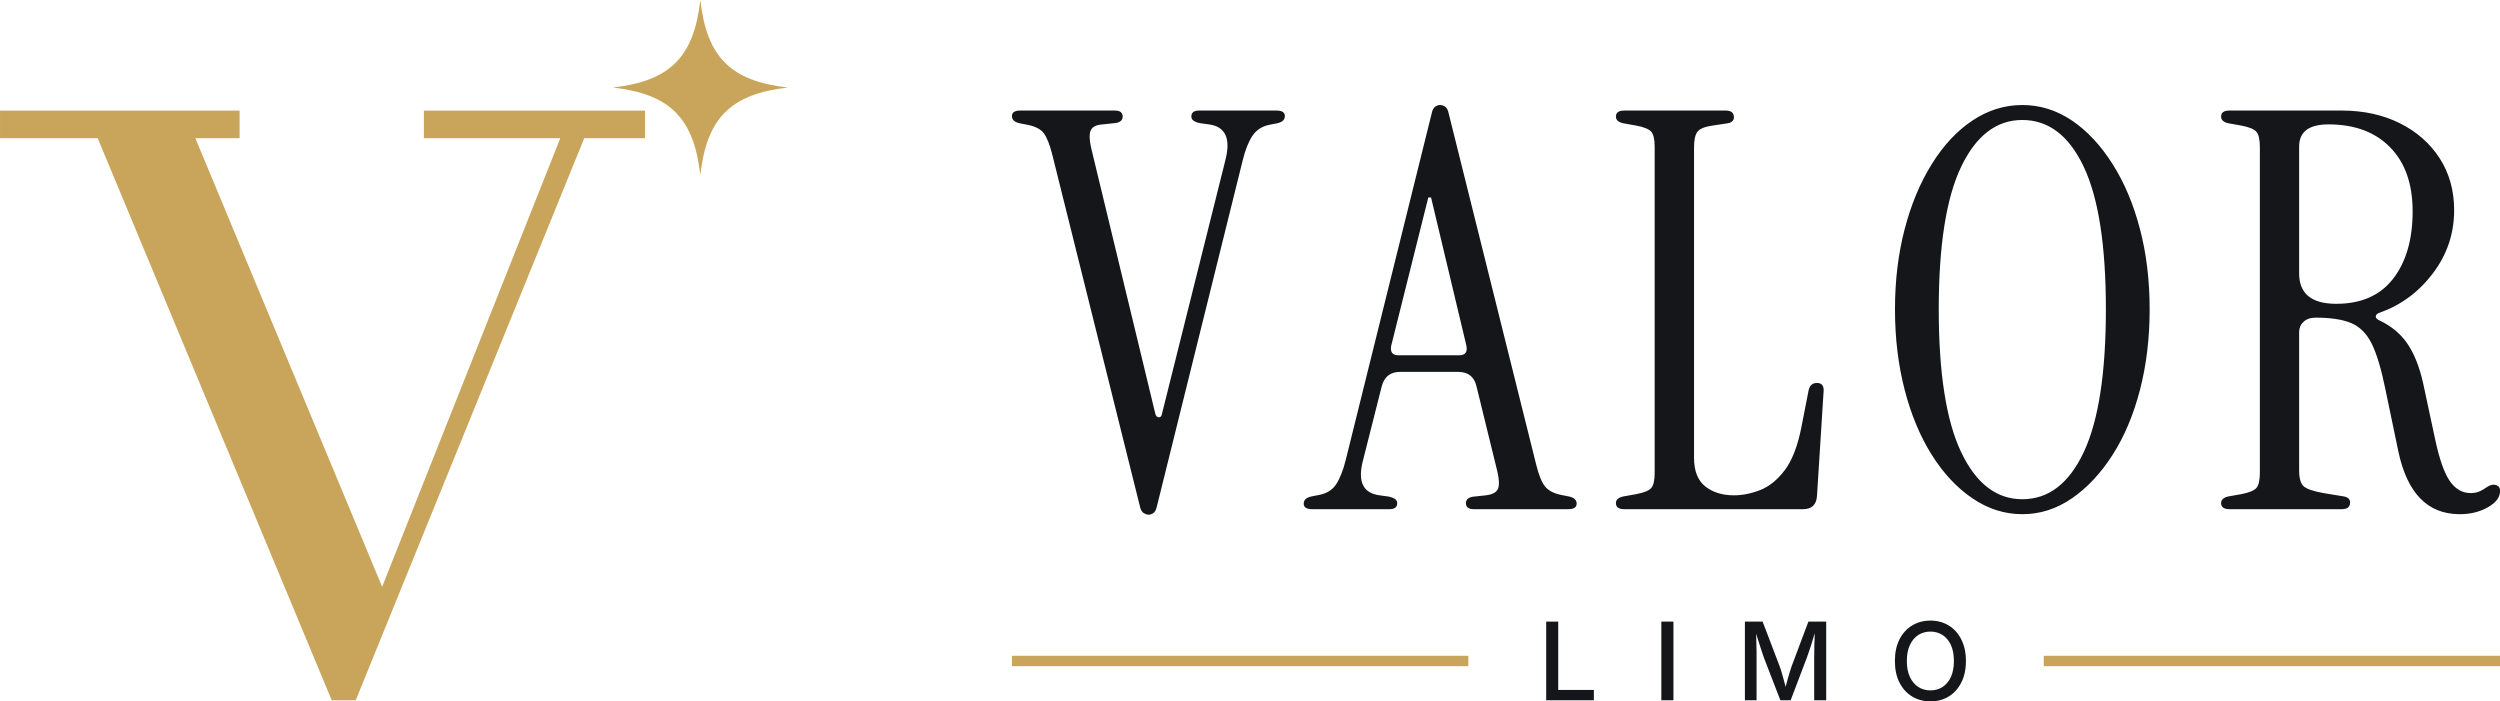
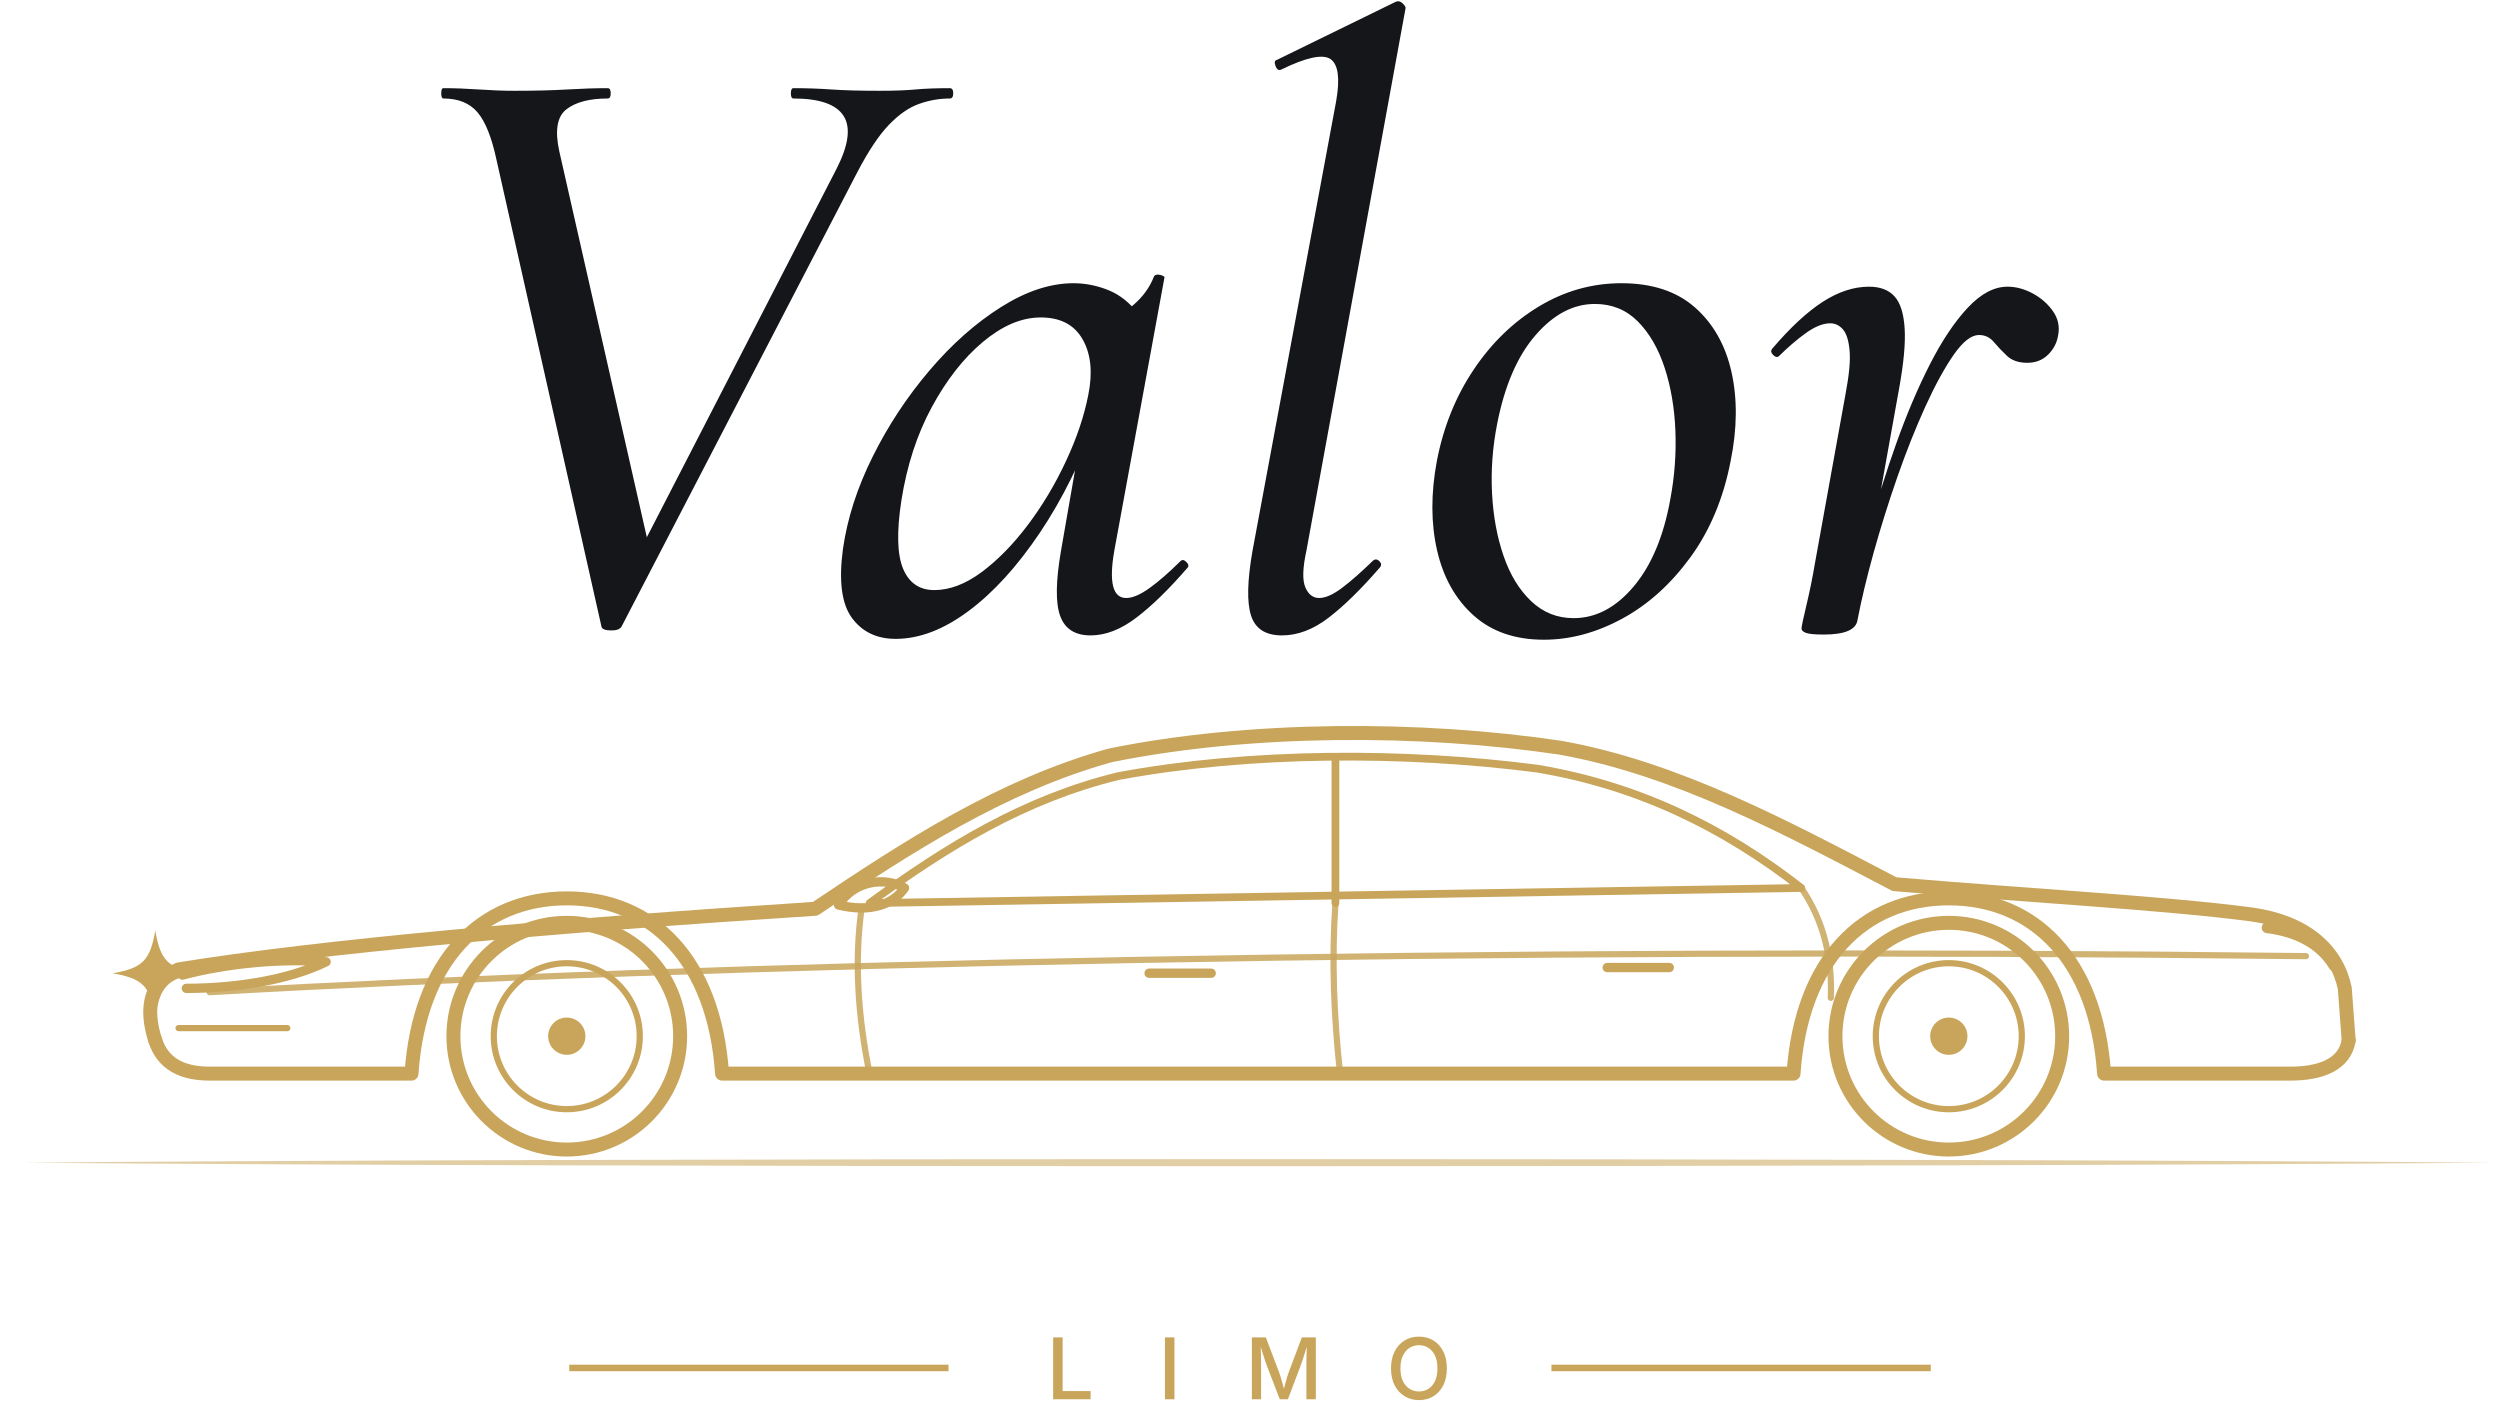
- <svg xmlns="http://www.w3.org/2000/svg" viewBox="0 0 289.0 81.0" width="289" height="81" role="img" aria-label="Valor Limo">
-   <path transform="translate(-14.91 -6.39) scale(1.0652)" fill="#C8A55A" d="M14 18 H40 V21 H35.2 L55.47 69.68 L74.8 21 H60 V18 H84 V21 H77.4 L52.6 82 H50 L24.6 21 H14 Z M90 6 C90.7 12.2 93.3 14.8 99.5 15.5 C93.3 16.2 90.7 18.8 90 25 C89.3 18.8 86.7 16.2 80.5 15.5 C86.7 14.8 89.3 12.2 90 6 Z" />
-   <g transform="translate(116.98 12.78) scale(1)">
-     <path fill="#14161A" d="M15.81 46.72Q15.55 46.72 15.23 46.53Q14.91 46.34 14.78 45.7L4.67 5.12Q4.22 3.33 3.68 2.62Q3.14 1.92 1.86 1.66L0.9 1.47Q0 1.28 0 0.64Q0 0 0.96 0H11.9Q12.8 0 12.8 0.7Q12.8 1.41 11.71 1.47L10.5 1.6Q9.41 1.66 9.12 2.27Q8.83 2.88 9.15 4.29L16.58 35.07Q16.7 35.46 16.99 35.46Q17.28 35.46 17.34 35.07L24.7 5.63Q25.6 1.98 22.78 1.6L21.82 1.47Q20.74 1.28 20.74 0.7Q20.74 0 21.63 0H30.59Q31.55 0 31.55 0.64Q31.55 1.28 30.66 1.47L29.7 1.66Q28.48 1.92 27.81 2.91Q27.14 3.9 26.69 5.7L16.77 45.7Q16.64 46.34 16.35 46.53Q16.06 46.72 15.81 46.72ZM34.69 46.08Q33.73 46.08 33.73 45.44Q33.73 44.8 34.62 44.61L35.58 44.42Q36.86 44.16 37.5 43.17Q38.14 42.18 38.59 40.38L48.51 0.38Q48.64 -0.26 48.93 -0.45Q49.22 -0.64 49.47 -0.64Q49.79 -0.64 50.08 -0.45Q50.37 -0.26 50.5 0.38L60.61 40.96Q61.06 42.75 61.63 43.46Q62.21 44.16 63.42 44.42L64.38 44.61Q65.28 44.8 65.28 45.44Q65.28 46.08 64.32 46.08H53.38Q52.48 46.08 52.48 45.38Q52.48 44.67 53.57 44.61L54.78 44.48Q55.87 44.35 56.16 43.78Q56.45 43.2 56.13 41.79L53.7 31.87Q53.31 30.21 51.58 30.21H44.86Q43.2 30.21 42.75 31.87L40.58 40.45Q39.62 44.1 42.5 44.48L43.46 44.61Q44.54 44.8 44.54 45.38Q44.54 46.08 43.65 46.08ZM44.67 28.29H51.71Q52.74 28.29 52.54 27.2L48.45 10.05H48.13L43.84 27.2Q43.65 28.29 44.67 28.29ZM70.78 46.08Q69.82 46.08 69.82 45.38Q69.82 44.8 70.66 44.61L72.13 44.35Q73.47 44.1 73.89 43.65Q74.3 43.2 74.3 41.86V4.22Q74.3 2.88 73.89 2.43Q73.47 1.98 72.13 1.73L70.66 1.47Q69.82 1.28 69.82 0.7Q69.82 0 70.78 0H82.5Q83.46 0 83.46 0.77Q83.46 1.34 82.75 1.47L81.02 1.73Q79.68 1.92 79.26 2.43Q78.85 2.94 78.85 4.29V40.13Q78.85 42.43 80.16 43.46Q81.47 44.48 83.46 44.48Q84.93 44.48 86.5 43.87Q88.06 43.26 89.34 41.57Q90.62 39.87 91.26 36.61L92.1 32.32Q92.29 31.49 93.06 31.49Q93.95 31.49 93.82 32.58L93.06 44.61Q92.93 46.08 91.46 46.08ZM116.8 46.66Q113.73 46.66 111.04 44.83Q108.35 43.01 106.34 39.81Q104.32 36.61 103.2 32.29Q102.08 27.97 102.08 22.98Q102.08 17.98 103.2 13.7Q104.32 9.41 106.34 6.18Q108.35 2.94 111.04 1.15Q113.73 -0.64 116.8 -0.64Q119.87 -0.64 122.53 1.15Q125.18 2.94 127.23 6.18Q129.28 9.41 130.4 13.7Q131.52 17.98 131.52 22.98Q131.52 27.97 130.4 32.29Q129.28 36.61 127.23 39.81Q125.18 43.01 122.53 44.83Q119.87 46.66 116.8 46.66ZM116.8 44.93Q121.34 44.93 123.9 39.49Q126.46 34.05 126.46 22.98Q126.46 11.9 123.9 6.5Q121.34 1.09 116.8 1.09Q112.32 1.09 109.73 6.5Q107.14 11.9 107.14 22.98Q107.14 34.05 109.73 39.49Q112.32 44.93 116.8 44.93ZM167.36 46.66Q161.79 46.66 160.26 39.36L158.78 32.26Q158.08 28.8 157.22 27.01Q156.35 25.22 154.85 24.58Q153.34 23.94 150.72 23.94Q149.82 23.94 149.31 24.42Q148.8 24.9 148.8 25.6V41.6Q148.8 42.94 149.31 43.42Q149.82 43.9 151.62 44.22L153.98 44.61Q154.69 44.74 154.69 45.31Q154.69 46.08 153.73 46.08H140.74Q139.78 46.08 139.78 45.38Q139.78 44.8 140.61 44.61L142.08 44.35Q143.42 44.1 143.84 43.65Q144.26 43.2 144.26 41.86V4.22Q144.26 2.88 143.84 2.43Q143.42 1.98 142.08 1.73L140.61 1.47Q139.78 1.28 139.78 0.7Q139.78 0 140.74 0H153.73Q157.5 0 160.45 1.47Q163.39 2.94 165.06 5.54Q166.72 8.13 166.72 11.52Q166.72 15.55 164.29 18.78Q161.86 22.02 158.14 23.36Q157.7 23.49 157.66 23.78Q157.63 24.06 158.08 24.26Q160.13 25.22 161.31 26.94Q162.5 28.67 163.14 31.55L164.54 38.08Q165.25 41.41 166.21 42.82Q167.17 44.22 168.64 44.22Q169.15 44.22 169.57 44.06Q169.98 43.9 170.62 43.46Q171.14 43.14 171.58 43.3Q172.03 43.46 172.03 43.97Q172.03 45.06 170.62 45.86Q169.22 46.66 167.36 46.66ZM153.09 22.34Q157.44 22.34 159.68 19.42Q161.92 16.51 161.92 11.65Q161.92 6.91 159.33 4.26Q156.74 1.6 152.19 1.6Q148.8 1.6 148.8 4.16V18.82Q148.8 22.34 153.09 22.34Z" />
-     <path fill="#14161A" d="M61.76 68.17V59.08H63.15V66.98H67.27V68.17ZM76.47 59.08V68.17H75.07V59.08ZM84.73 68.17V59.08H86.78L88.77 64.3Q88.85 64.53 88.96 64.88Q89.06 65.24 89.18 65.66Q89.3 66.07 89.4 66.47Q89.51 66.88 89.58 67.2H89.29Q89.37 66.89 89.47 66.49Q89.58 66.1 89.69 65.68Q89.81 65.26 89.92 64.9Q90.03 64.53 90.11 64.3L92.07 59.08H94.13V68.17H92.74V63.28Q92.74 63 92.75 62.61Q92.75 62.22 92.76 61.78Q92.78 61.35 92.79 60.9Q92.8 60.45 92.8 60.04H92.91Q92.78 60.49 92.64 60.96Q92.5 61.43 92.36 61.87Q92.22 62.31 92.09 62.68Q91.97 63.04 91.88 63.28L90.02 68.17H88.83L86.94 63.28Q86.86 63.05 86.74 62.69Q86.62 62.33 86.48 61.9Q86.34 61.46 86.19 60.99Q86.05 60.51 85.9 60.04H86.02Q86.03 60.42 86.04 60.85Q86.05 61.29 86.06 61.74Q86.07 62.18 86.08 62.58Q86.08 62.98 86.08 63.28V68.17ZM106.18 68.3Q105 68.3 104.07 67.74Q103.14 67.18 102.6 66.13Q102.07 65.09 102.07 63.63Q102.07 62.17 102.6 61.13Q103.14 60.08 104.07 59.52Q105 58.96 106.18 58.96Q107.36 58.96 108.28 59.52Q109.21 60.08 109.74 61.13Q110.28 62.17 110.28 63.63Q110.28 65.09 109.74 66.13Q109.21 67.18 108.28 67.74Q107.36 68.3 106.18 68.3ZM106.18 67.03Q106.95 67.03 107.57 66.64Q108.18 66.25 108.54 65.49Q108.89 64.73 108.89 63.63Q108.89 62.53 108.54 61.77Q108.18 61.01 107.57 60.62Q106.95 60.23 106.18 60.23Q105.4 60.23 104.78 60.62Q104.17 61.01 103.81 61.77Q103.45 62.53 103.45 63.63Q103.45 64.73 103.81 65.49Q104.17 66.24 104.78 66.64Q105.4 67.03 106.18 67.03Z" />
-     <path fill="#C8A55A" d="M0 63.03 H52.76 V64.23 H0 Z M119.28 63.03 H172.03 V64.23 H119.28 Z" />
+ <svg xmlns="http://www.w3.org/2000/svg" viewBox="0 0 382.33 215.8" width="382" height="216" role="img" aria-label="Valor Limo">
+   <g fill="#14161A" color="#14161A">
+     <path transform="translate(67.48 95.79)" d="M24.51 -0.13 8.45 -71.54Q7.35 -76.69 5.55 -78.8Q3.76 -80.92 0.32 -80.92Q0 -80.92 0 -81.71Q0 -82.5 0.32 -82.5Q2.86 -82.5 5.76 -82.3Q8.65 -82.1 11.19 -82.1Q15.87 -82.1 19.26 -82.3Q22.65 -82.5 25.46 -82.5Q25.92 -82.5 25.92 -81.71Q25.92 -80.92 25.46 -80.92Q21.29 -80.92 19.15 -79.27Q17.01 -77.62 18.05 -72.86L32.13 -10.78L25.72 -2.71L60.45 -70.16Q63.23 -75.6 61.53 -78.26Q59.83 -80.92 53.86 -80.92Q53.47 -80.92 53.47 -81.71Q53.47 -82.5 53.86 -82.5Q56.85 -82.5 59.67 -82.3Q62.49 -82.1 67.03 -82.1Q70.38 -82.1 72.53 -82.3Q74.69 -82.5 77.77 -82.5Q78.3 -82.5 78.3 -81.71Q78.3 -80.92 77.77 -80.92Q75.41 -80.92 73.09 -80.1Q70.77 -79.29 68.47 -76.9Q66.16 -74.51 63.58 -69.55L27.56 -0.13Q27.17 0.46 25.9 0.43Q24.64 0.4 24.51 -0.13ZM69.5 1.72Q65.16 1.72 62.81 -1.48Q60.45 -4.68 61.43 -12.01Q62.43 -19.03 65.99 -26.17Q69.54 -33.3 74.67 -39.33Q79.8 -45.36 85.59 -49.01Q91.38 -52.67 96.7 -52.67Q99.2 -52.67 101.68 -51.75Q104.16 -50.83 105.95 -48.76Q107.75 -46.69 108.01 -43.35L101.69 -47.12Q103.49 -47.39 105.76 -49.27Q108.02 -51.16 109.01 -53.72Q109.27 -54.12 110 -53.93Q110.72 -53.74 110.59 -53.47L102.93 -11.75Q101.67 -4.53 104.75 -4.53Q106.21 -4.53 108.35 -6.07Q110.49 -7.62 113.04 -10.16Q113.43 -10.56 113.96 -10.03Q114.49 -9.5 114.09 -9.11Q109.86 -4.22 106.3 -1.52Q102.74 1.19 99.31 1.19Q95.74 1.19 94.66 -1.77Q93.57 -4.73 94.78 -11.75L98 -30.23L100.41 -32.47Q96.74 -22.23 91.54 -14.5Q86.34 -6.77 80.63 -2.53Q74.92 1.72 69.5 1.72ZM75.41 -5.74Q78.94 -5.74 82.66 -8.5Q86.37 -11.27 89.73 -15.73Q93.09 -20.2 95.54 -25.46Q98 -30.72 98.95 -35.57Q100.01 -40.79 98.05 -44.15Q96.1 -47.51 91.48 -47.43Q87.21 -47.36 82.81 -43.67Q78.41 -39.98 75.02 -33.72Q71.63 -27.46 70.37 -19.44Q69.27 -12.28 70.63 -9.01Q72 -5.74 75.41 -5.74ZM128.57 1.19Q124.81 1.19 123.84 -1.86Q122.87 -4.9 124.07 -11.75L136.86 -80.51Q137.77 -85.68 136.02 -86.93Q134.26 -88.18 128.41 -85.32Q127.88 -85.11 127.58 -85.91Q127.28 -86.7 127.81 -86.83L145.95 -95.7Q146.53 -95.96 147.06 -95.44Q147.59 -94.91 147.46 -94.64L132.31 -11.75Q131.45 -7.83 132.14 -6.18Q132.84 -4.53 134.26 -4.53Q135.71 -4.53 137.79 -6.1Q139.87 -7.68 142.41 -10.16Q142.94 -10.69 143.47 -10.16Q144 -9.64 143.47 -9.11Q139.23 -4.22 135.71 -1.52Q132.18 1.19 128.57 1.19ZM168.62 1.85Q162.02 1.85 157.87 -1.87Q153.73 -5.59 152.3 -11.79Q150.87 -18 152.26 -25.48Q153.77 -33.31 157.89 -39.45Q162 -45.59 167.89 -49.13Q173.78 -52.67 180.49 -52.67Q187.52 -52.67 191.73 -48.97Q195.94 -45.26 197.32 -39.09Q198.7 -32.91 197.19 -25.48Q195.54 -16.94 191.04 -10.76Q186.54 -4.59 180.61 -1.37Q174.68 1.85 168.62 1.85ZM173.18 -1.45Q178.28 -1.45 182.36 -6.29Q186.44 -11.13 187.97 -19.67Q188.95 -24.88 188.74 -30.12Q188.53 -35.36 187.09 -39.76Q185.64 -44.17 182.99 -46.83Q180.33 -49.5 176.42 -49.5Q171.49 -49.5 167.35 -44.72Q163.2 -39.94 161.48 -31.15Q160.43 -25.79 160.7 -20.53Q160.98 -15.26 162.47 -10.95Q163.95 -6.64 166.68 -4.05Q169.41 -1.45 173.18 -1.45ZM216.59 -1.15 215.27 -1.28Q216.44 -7.55 218.3 -14.56Q220.16 -21.58 222.54 -28.22Q224.91 -34.87 227.67 -40.28Q230.43 -45.69 233.45 -48.92Q236.46 -52.14 239.54 -52.14Q241.43 -52.14 243.35 -51.13Q245.27 -50.11 246.47 -48.41Q247.67 -46.71 247.27 -44.68Q246.99 -42.97 245.73 -41.74Q244.48 -40.5 242.55 -40.5Q240.57 -40.5 239.44 -41.57Q238.32 -42.63 237.43 -43.69Q236.54 -44.75 235.16 -44.75Q233.42 -44.75 231.31 -41.74Q229.21 -38.72 226.97 -33.81Q224.73 -28.89 222.69 -23.05Q220.66 -17.21 219.05 -11.44Q217.45 -5.66 216.59 -1.15ZM211.44 1.06Q209.37 1.06 208.7 0.8Q208.03 0.54 208.03 0.15Q208.03 -0.31 208.79 -3.47Q209.54 -6.63 210.07 -9.77L214.76 -35.72Q215.59 -40.07 215.38 -42.36Q215.18 -44.66 214.37 -45.6Q213.56 -46.54 212.43 -46.54Q210.8 -46.54 208.74 -45.08Q206.69 -43.61 204.61 -41.55Q204.23 -41.17 203.7 -41.69Q203.17 -42.21 203.56 -42.67Q207.73 -47.55 211.3 -49.84Q214.88 -52.14 218.35 -52.14Q220.9 -52.14 222.24 -50.67Q223.58 -49.21 223.8 -45.79Q224.02 -42.38 222.93 -36.43L216.59 -1.15Q216.26 1.06 211.44 1.06Z" />
+   </g>
+   <g fill="#C8A55A" color="#C8A55A">
+     <g transform="translate(13.06 105.79) scale(1.1874)">
+       <g fill="none" stroke="currentColor" stroke-linecap="round" stroke-linejoin="round">
+         <path d="M9 44.75 C7.6 40.48 8.4 37.06 12 35.6 C30 32.67 60 29.99 94 27.79 C106 19.74 118 11.93 132 8.03 C150 4.37 172 4.37 190 7.05 C205 9.74 219 17.3 233 24.62 C250 26.08 268 27.06 279 28.52 C286 29.5 290 33.16 291 38.04 L291.5 44.75" stroke-width="1.8" />
+         <path d="M9 44.75 C10 47.8 12.5 49.02 16 49.02 H42 C43 34.38 51 26.45 62 26.45 C73 26.45 81 34.38 82 49.02 H220 C221 34.38 229 26.45 240 26.45 C251 26.45 259 34.38 260 49.02 H284 C288 49.02 291 47.8 291.5 44.75" stroke-width="1.8" />
+         <path d="M101 27.06 C111 19.74 121 13.64 133 10.71 C150 7.54 170 7.54 187 9.74 C200 11.93 211 17.3 221 25.11 Z" stroke-width="1" />
+         <path d="M161 8.76 V27.06" stroke-width="1" />
+         <path d="M16 38.53 C80 34.87 180 32.67 286 33.89" opacity=".85" stroke-width="0.8" />
+         <path d="M100 27.55 C99 34.38 99.5 41.7 101 49.02 M161 27.06 C160.5 34.38 160.8 41.7 161.6 49.02 M221 25.11 C224 29.5 225 34.38 224.8 39.26" opacity=".85" stroke-width="0.8" />
+         <path d="M137 36.09 H145 M196 35.36 H204" stroke-width="1.2" />
+         <path d="M97 27.3 C99 24.13 103 23.64 105.5 25.11 C104 27.3 101 28.28 97 27.3 Z" stroke-width="1.2" />
+         <path d="M12.5 36.33 C18 34.87 25 34.14 31 34.62 C26 37.06 19 38.04 13 38.04" stroke-width="1.2" />
+         <path d="M12 43.16 H26" stroke-width="0.8" />
+         <path d="M281 30.23 C285 30.72 288 32.43 289.6 35.11" stroke-width="1.4" />
+         <circle cx="62" cy="44.2" r="14.6" stroke-width="1.8" />
+         <circle cx="62" cy="44.2" r="9.4" stroke-width="0.8" />
+         <circle cx="240" cy="44.2" r="14.6" stroke-width="1.8" />
+         <circle cx="240" cy="44.2" r="9.4" stroke-width="0.8" />
+       </g>
+       <g fill="currentColor">
+         <circle cx="62" cy="44.2" r="2.4" />
+         <circle cx="240" cy="44.2" r="2.4" />
+         <path d="M-8 60.49 C60 59.88 240 59.88 310 60.49 C240 61.1 60 61.1 -8 60.49 Z" opacity=".55" />
+         <path d="M9 30.6 C9.66 34.45 10.65 35.44 14.5 36.1 C10.65 36.76 9.66 37.75 9 41.6 C8.34 37.75 7.35 36.76 3.5 36.1 C7.35 35.44 8.34 34.45 9 30.6 Z" />
+       </g>
+     </g>
+   </g>
+   <g fill="#C8A55A" color="#C8A55A">
+     <path transform="translate(161.06 213.8)" d="M0 0V-9.46H1.45V-1.25H5.73V0ZM18.55 -9.46V0H17.1V-9.46ZM30.39 0V-9.46H32.53L34.59 -4.03Q34.68 -3.79 34.79 -3.42Q34.9 -3.05 35.02 -2.62Q35.14 -2.19 35.25 -1.77Q35.36 -1.35 35.44 -1.01H35.13Q35.22 -1.33 35.33 -1.75Q35.44 -2.16 35.56 -2.6Q35.68 -3.03 35.79 -3.41Q35.9 -3.79 35.99 -4.03L38.03 -9.46H40.17V0H38.73V-5.09Q38.73 -5.39 38.73 -5.79Q38.74 -6.19 38.75 -6.65Q38.76 -7.1 38.77 -7.57Q38.78 -8.03 38.79 -8.46H38.9Q38.77 -7.99 38.62 -7.5Q38.47 -7.01 38.32 -6.55Q38.18 -6.1 38.05 -5.72Q37.92 -5.34 37.83 -5.09L35.9 0H34.66L32.7 -5.09Q32.6 -5.33 32.48 -5.7Q32.36 -6.07 32.21 -6.53Q32.06 -6.98 31.91 -7.47Q31.76 -7.97 31.61 -8.46H31.74Q31.75 -8.07 31.76 -7.61Q31.77 -7.16 31.78 -6.7Q31.78 -6.23 31.79 -5.82Q31.8 -5.4 31.8 -5.09V0ZM55.95 0.13Q54.72 0.13 53.76 -0.46Q52.79 -1.04 52.23 -2.12Q51.67 -3.21 51.67 -4.72Q51.67 -6.24 52.23 -7.33Q52.79 -8.42 53.76 -9Q54.72 -9.58 55.95 -9.58Q57.17 -9.58 58.14 -9Q59.1 -8.42 59.66 -7.33Q60.21 -6.24 60.21 -4.72Q60.21 -3.21 59.66 -2.12Q59.1 -1.04 58.14 -0.45Q57.17 0.13 55.95 0.13ZM55.95 -1.19Q56.76 -1.19 57.39 -1.6Q58.03 -2 58.4 -2.79Q58.77 -3.58 58.77 -4.72Q58.77 -5.88 58.4 -6.67Q58.03 -7.46 57.39 -7.86Q56.76 -8.27 55.95 -8.27Q55.14 -8.27 54.5 -7.86Q53.86 -7.45 53.48 -6.66Q53.11 -5.87 53.11 -4.72Q53.11 -3.58 53.48 -2.79Q53.86 -2.01 54.5 -1.6Q55.14 -1.19 55.95 -1.19Z" />
+     <path d="M87.06 208.51 H145.06 V209.51 H87.06 Z M237.27 208.51 H295.27 V209.51 H237.27 Z" />
  </g>
</svg>
